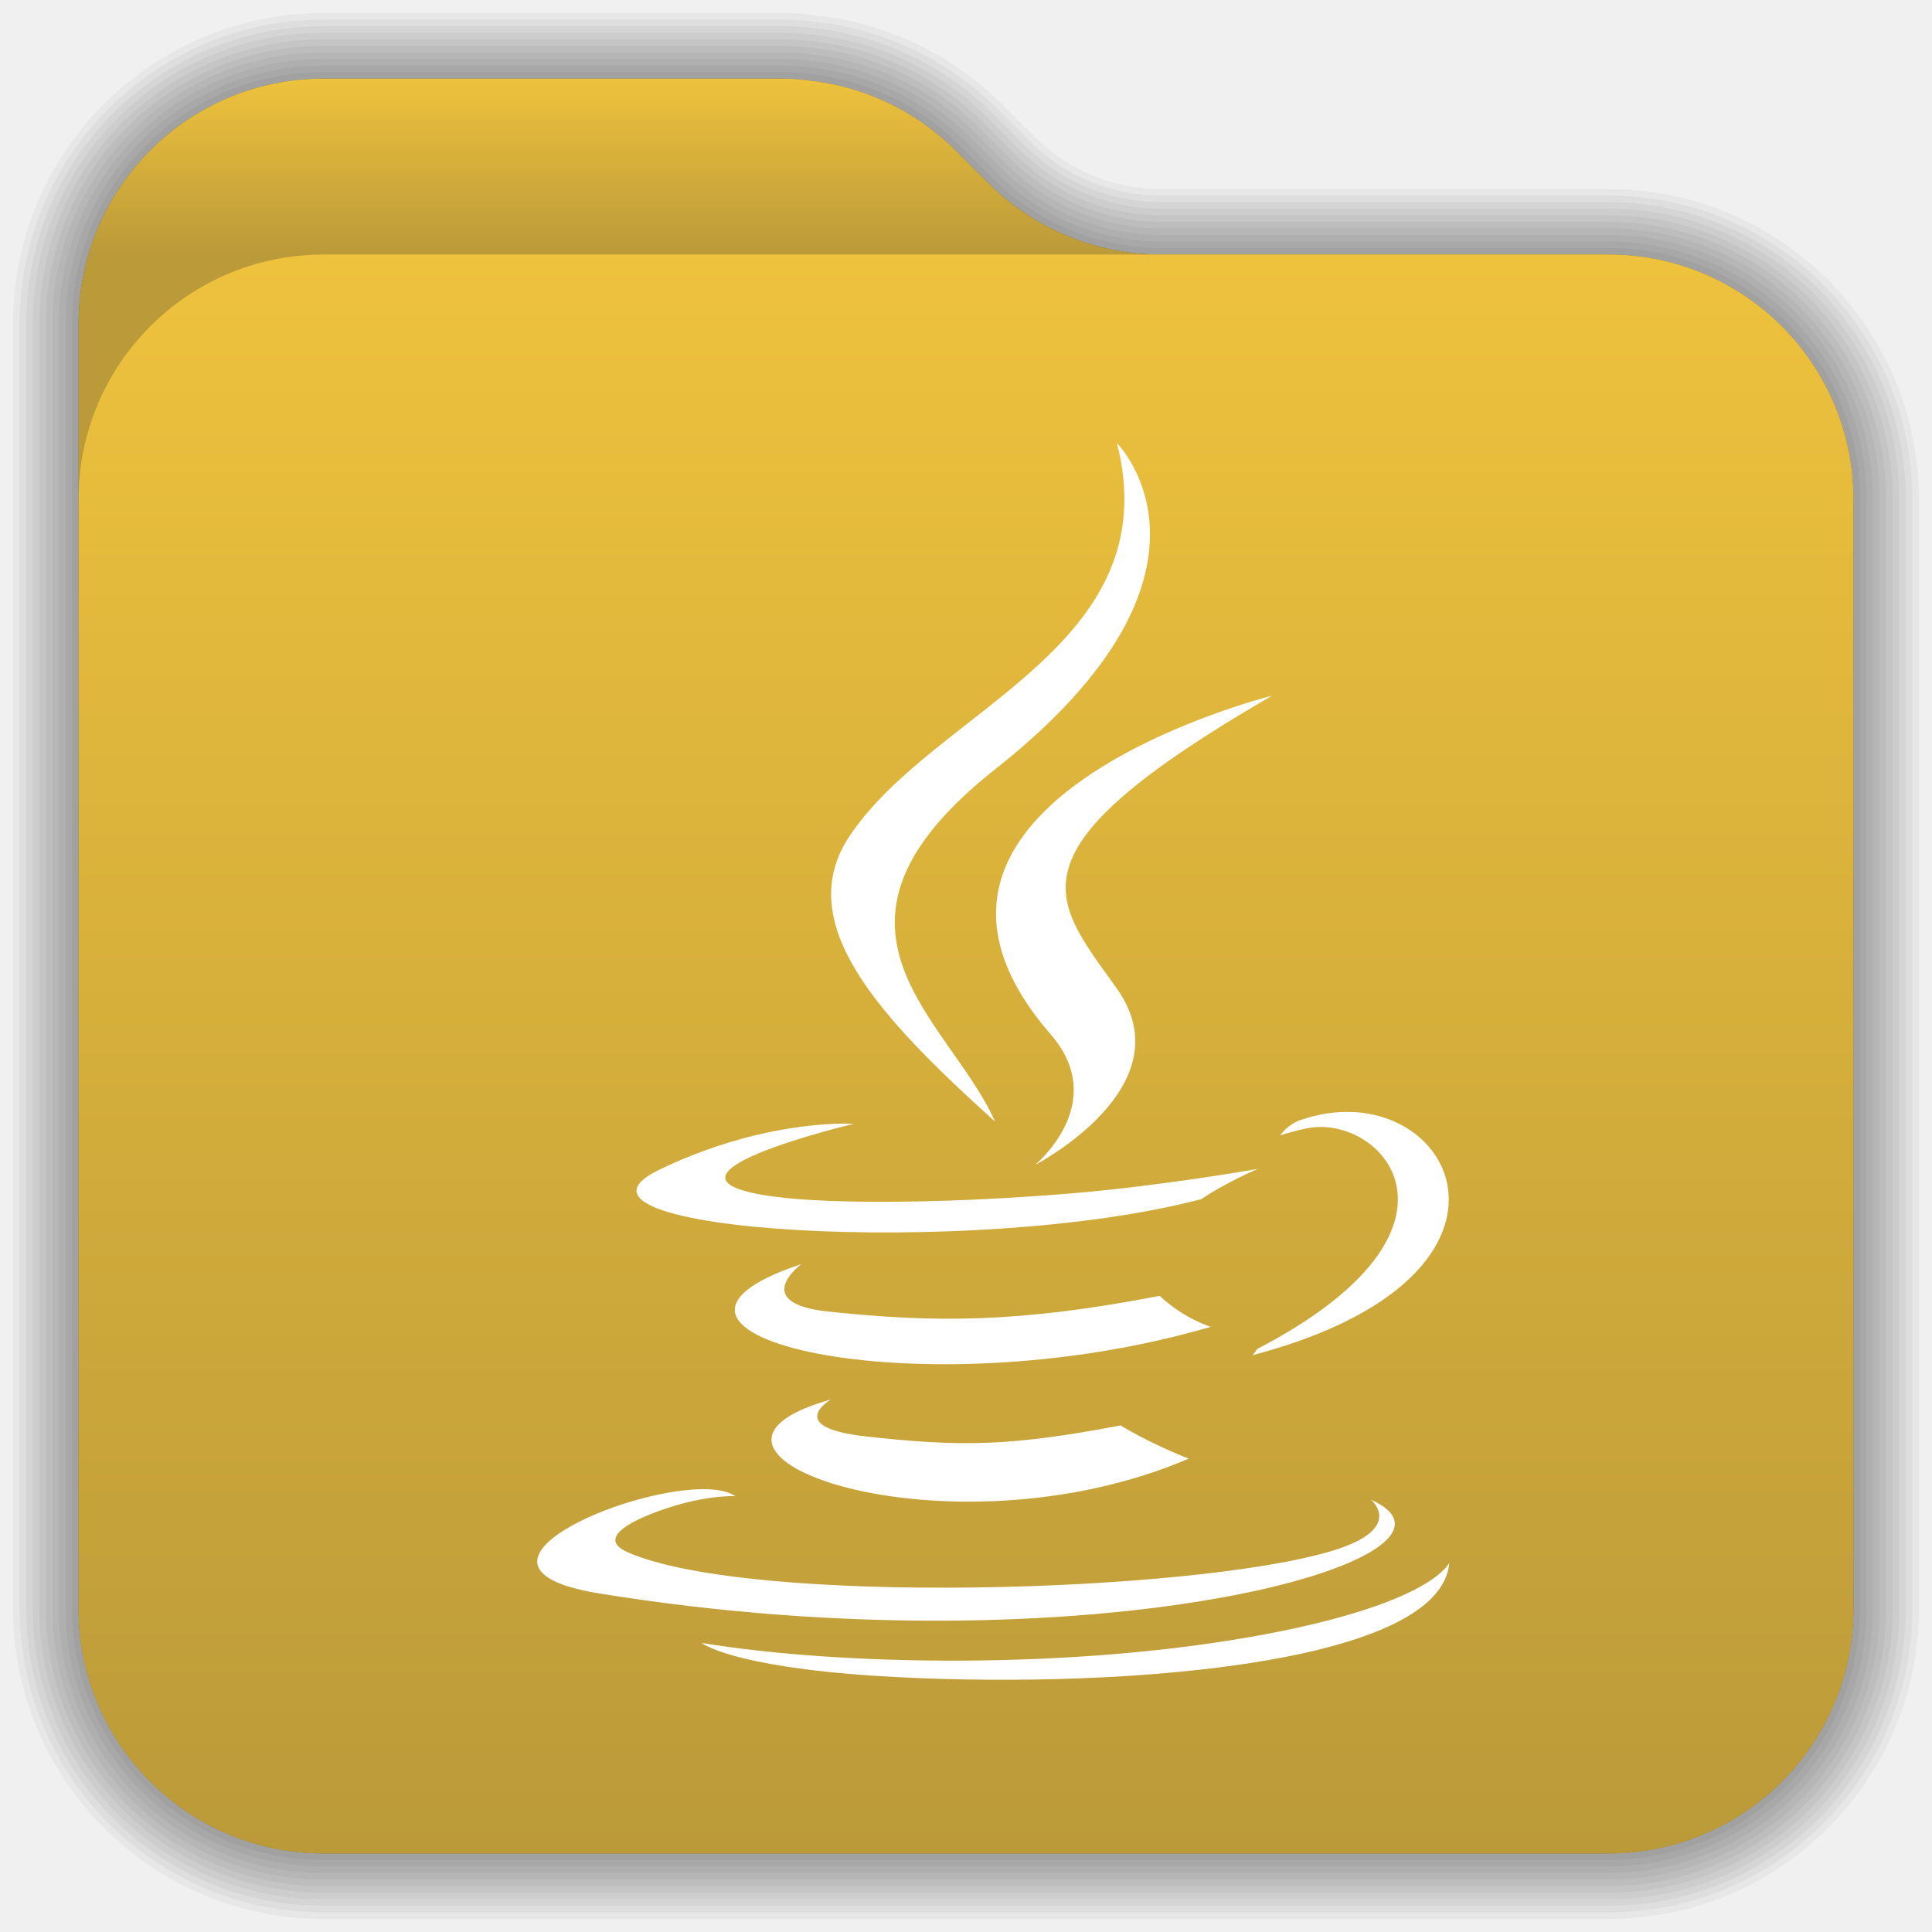
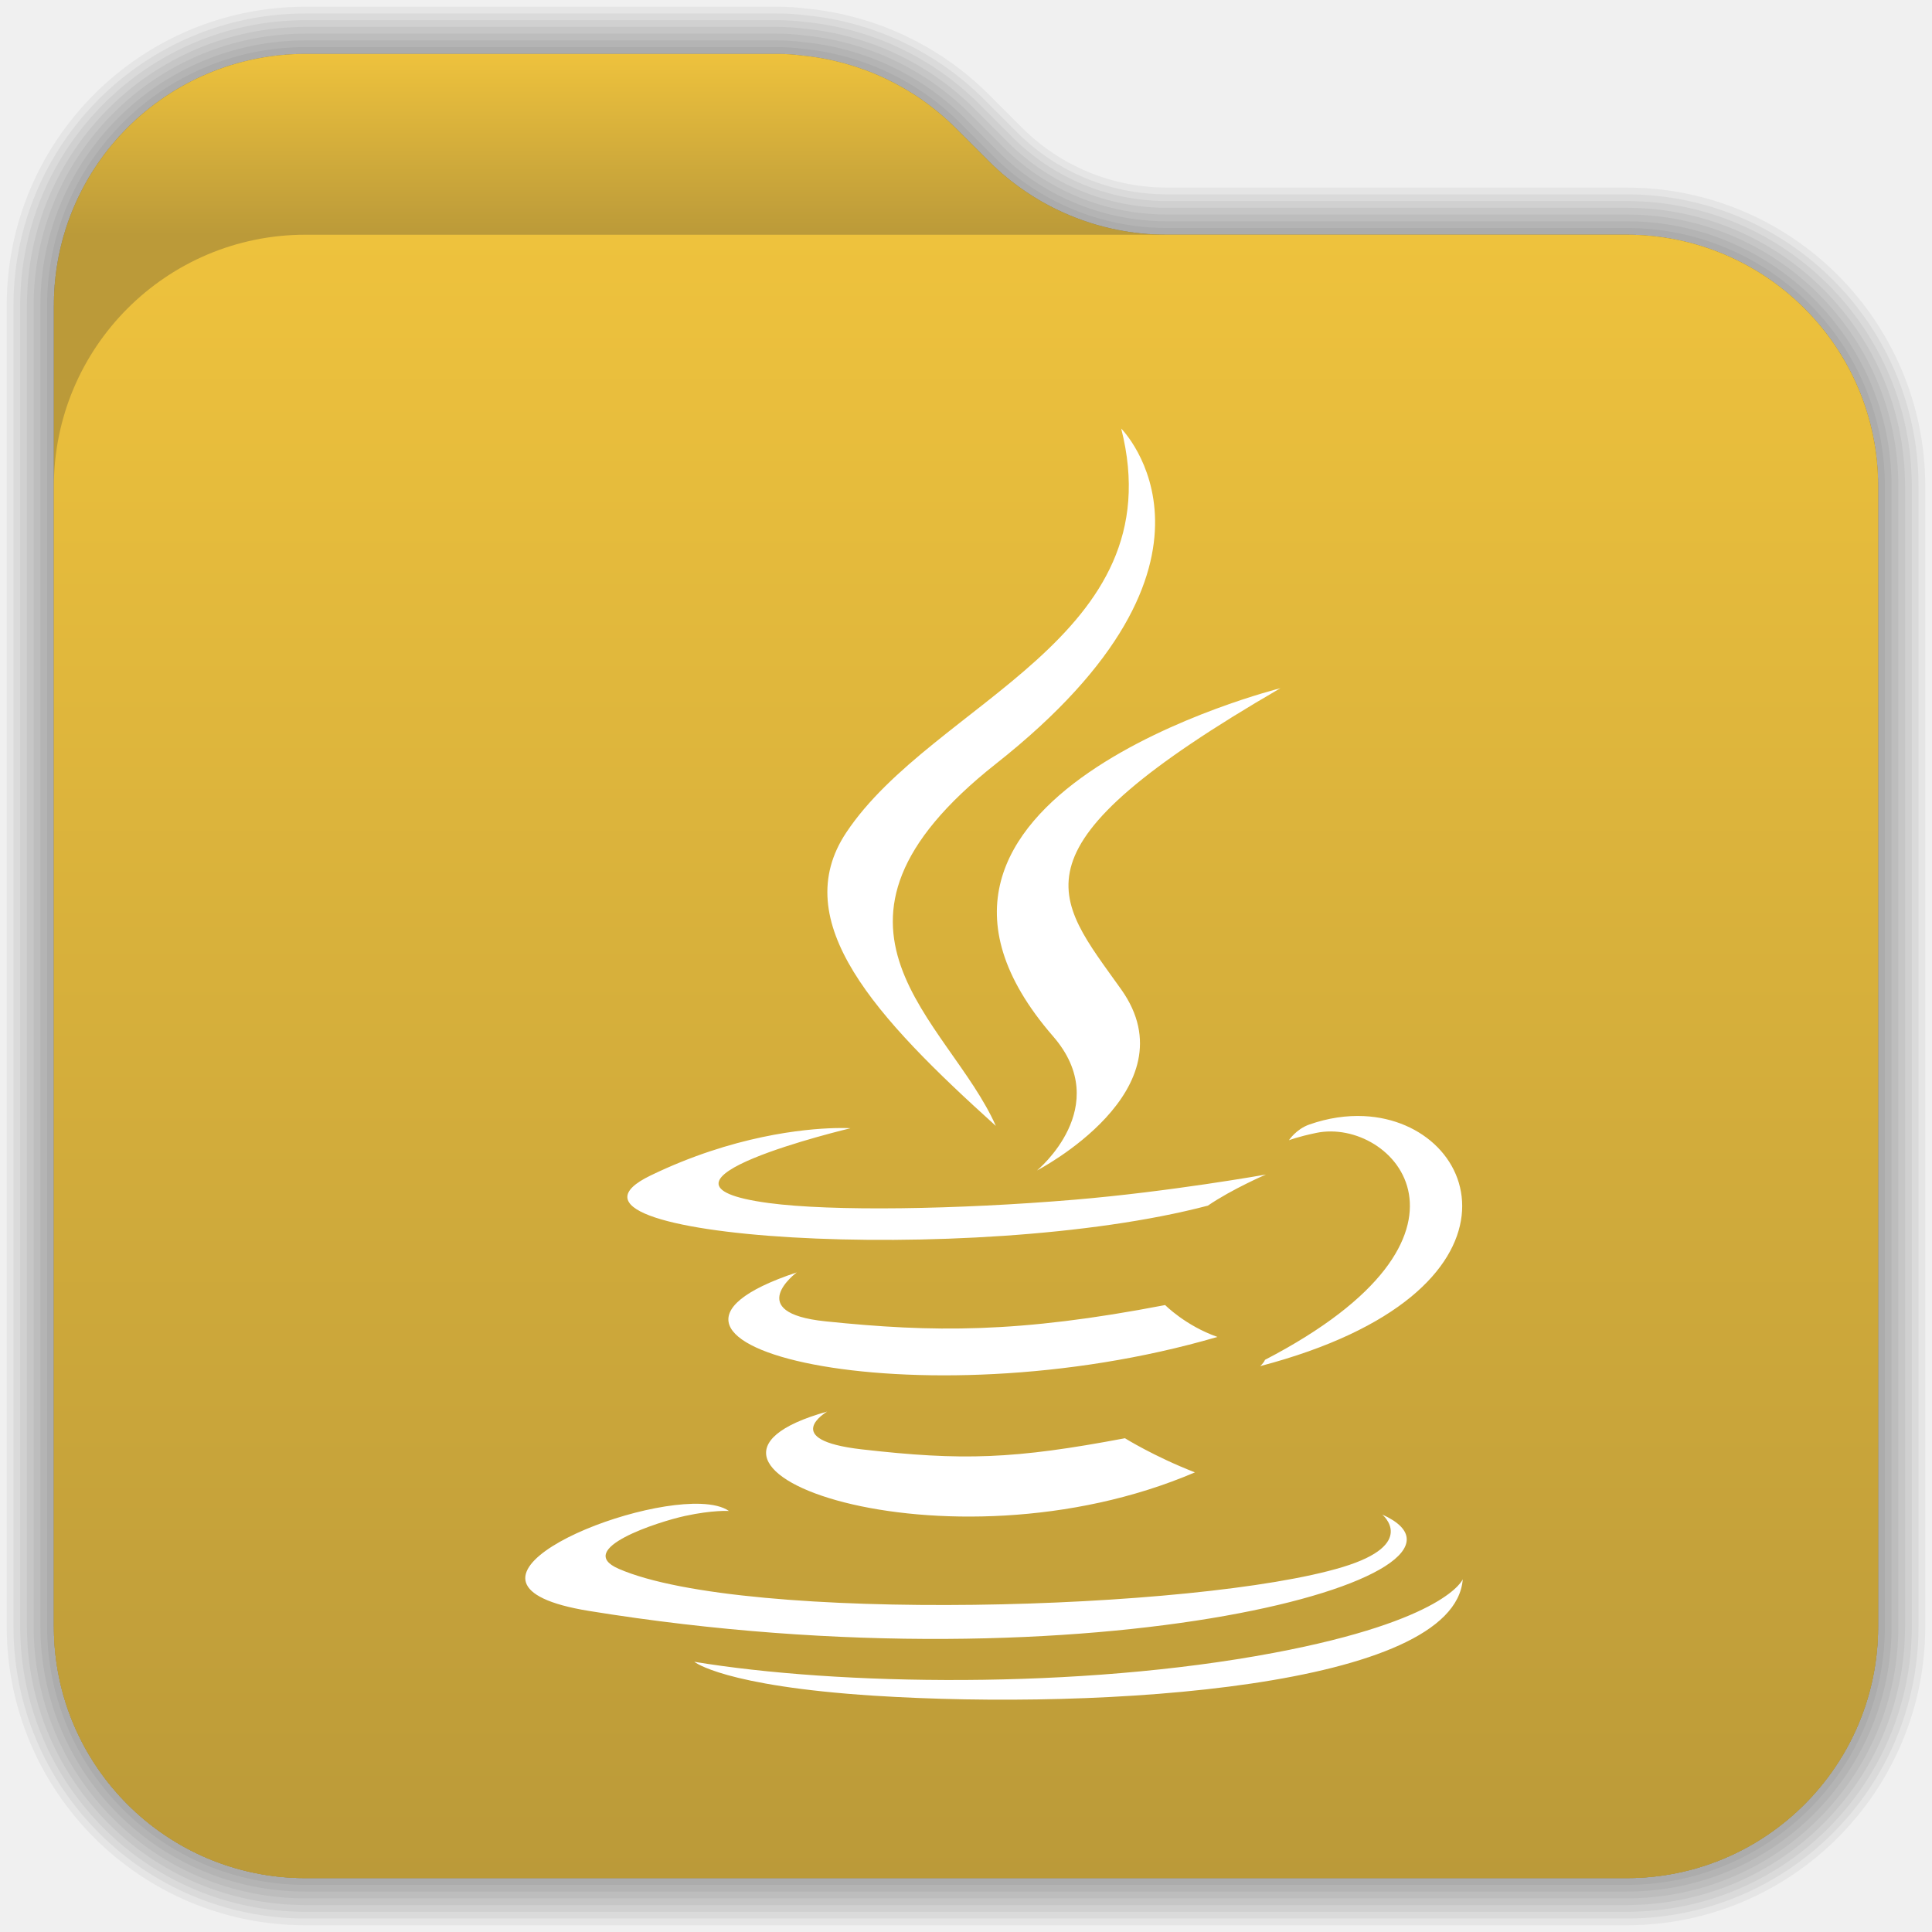
- <svg xmlns="http://www.w3.org/2000/svg" xmlns:xlink="http://www.w3.org/1999/xlink" width="512" height="512" viewBox="-6 -6 147.467 147.467" version="1.1" id="svg1" xml:space="preserve">
+ <svg xmlns="http://www.w3.org/2000/svg" xmlns:xlink="http://www.w3.org/1999/xlink" width="512" height="512" viewBox="-4 -4 143.467 143.467" version="1.1" id="svg1" xml:space="preserve">
  <defs id="defs1">
    <linearGradient id="linearGradient17">
      <stop style="stop-color:#e5e5e5;stop-opacity:1;" offset="0" id="stop17" />
      <stop style="stop-color:#a8a8a8;stop-opacity:1;" offset="1" id="stop18" />
    </linearGradient>
    <linearGradient id="linearGradient15">
      <stop style="stop-color:#e5e5e5;stop-opacity:1;" offset="0" id="stop15" />
      <stop style="stop-color:#a8a8a8;stop-opacity:1;" offset="1" id="stop16" />
    </linearGradient>
    <linearGradient xlink:href="#linearGradient15" id="linearGradient16" x1="55.033" y1="6.35" x2="55.033" y2="18.521" gradientUnits="userSpaceOnUse" />
    <linearGradient xlink:href="#linearGradient17" id="linearGradient18" x1="67.733" y1="18.521" x2="67.733" y2="129.117" gradientUnits="userSpaceOnUse" />
    <linearGradient data-orig="e5b217,a88211" x1="55.033" y1="6.35" x2="55.033" y2="18.521" gradientUnits="userSpaceOnUse" id="linearGradient16_tint">
      <stop style="stop-color:#eec23d;stop-opacity:1;" offset="0" />
      <stop style="stop-color:#bb9a39;stop-opacity:1;" offset="1" />
    </linearGradient>
    <linearGradient data-orig="e5b217,a88211" x1="67.733" y1="18.521" x2="67.733" y2="129.117" gradientUnits="userSpaceOnUse" id="linearGradient18_tint">
      <stop style="stop-color:#eec23d;stop-opacity:1;" offset="0" />
      <stop style="stop-color:#bb9a39;stop-opacity:1;" offset="1" />
    </linearGradient>
  </defs>
  <g id="layer1">
    <g id="folder-shadow" style="fill:#000000;stroke:#000000;stroke-linejoin:round" transform="matrix(1.103449,0,0,1.103449,-7.006964,-7.006964)">
-       <path d="M 23.283,6.35 C 13.931,6.35 6.35,13.931 6.35,23.283 v 88.9 c -4.4e-6,9.352 7.581,16.933 16.933,16.933 h 88.9 c 9.352,0 16.933,-7.581 16.933,-16.933 V 35.454 c 0,-9.352 -7.581,-16.933 -16.933,-16.933 H 81.206 c -4.482,-0.007 -8.778,-1.79 -11.947,-4.959 h -5.17e-4 L 67.006,11.31 C 64.233,8.55 60.589,6.836 56.694,6.459 56.144,6.386 55.589,6.35 55.033,6.35 h -0.009 z" style="fill-opacity:0.04;stroke-opacity:0.04;stroke-width:9.062" />
-       <path d="M 23.283,6.35 C 13.931,6.35 6.35,13.931 6.35,23.283 v 88.9 c -4.4e-6,9.352 7.581,16.933 16.933,16.933 h 88.9 c 9.352,0 16.933,-7.581 16.933,-16.933 V 35.454 c 0,-9.352 -7.581,-16.933 -16.933,-16.933 H 81.206 c -4.482,-0.007 -8.778,-1.79 -11.947,-4.959 h -5.17e-4 L 67.006,11.31 C 64.233,8.55 60.589,6.836 56.694,6.459 56.144,6.386 55.589,6.35 55.033,6.35 h -0.009 z" style="fill-opacity:0.04;stroke-opacity:0.04;stroke-width:8.156" />
-       <path d="M 23.283,6.35 C 13.931,6.35 6.35,13.931 6.35,23.283 v 88.9 c -4.4e-6,9.352 7.581,16.933 16.933,16.933 h 88.9 c 9.352,0 16.933,-7.581 16.933,-16.933 V 35.454 c 0,-9.352 -7.581,-16.933 -16.933,-16.933 H 81.206 c -4.482,-0.007 -8.778,-1.79 -11.947,-4.959 h -5.17e-4 L 67.006,11.31 C 64.233,8.55 60.589,6.836 56.694,6.459 56.144,6.386 55.589,6.35 55.033,6.35 h -0.009 z" style="fill-opacity:0.04;stroke-opacity:0.04;stroke-width:7.250" />
-       <path d="M 23.283,6.35 C 13.931,6.35 6.35,13.931 6.35,23.283 v 88.9 c -4.4e-6,9.352 7.581,16.933 16.933,16.933 h 88.9 c 9.352,0 16.933,-7.581 16.933,-16.933 V 35.454 c 0,-9.352 -7.581,-16.933 -16.933,-16.933 H 81.206 c -4.482,-0.007 -8.778,-1.79 -11.947,-4.959 h -5.17e-4 L 67.006,11.31 C 64.233,8.55 60.589,6.836 56.694,6.459 56.144,6.386 55.589,6.35 55.033,6.35 h -0.009 z" style="fill-opacity:0.04;stroke-opacity:0.04;stroke-width:6.344" />
-       <path d="M 23.283,6.35 C 13.931,6.35 6.35,13.931 6.35,23.283 v 88.9 c -4.4e-6,9.352 7.581,16.933 16.933,16.933 h 88.9 c 9.352,0 16.933,-7.581 16.933,-16.933 V 35.454 c 0,-9.352 -7.581,-16.933 -16.933,-16.933 H 81.206 c -4.482,-0.007 -8.778,-1.79 -11.947,-4.959 h -5.17e-4 L 67.006,11.31 C 64.233,8.55 60.589,6.836 56.694,6.459 56.144,6.386 55.589,6.35 55.033,6.35 h -0.009 z" style="fill-opacity:0.04;stroke-opacity:0.04;stroke-width:5.437" />
-       <path d="M 23.283,6.35 C 13.931,6.35 6.35,13.931 6.35,23.283 v 88.9 c -4.4e-6,9.352 7.581,16.933 16.933,16.933 h 88.9 c 9.352,0 16.933,-7.581 16.933,-16.933 V 35.454 c 0,-9.352 -7.581,-16.933 -16.933,-16.933 H 81.206 c -4.482,-0.007 -8.778,-1.79 -11.947,-4.959 h -5.17e-4 L 67.006,11.31 C 64.233,8.55 60.589,6.836 56.694,6.459 56.144,6.386 55.589,6.35 55.033,6.35 h -0.009 z" style="fill-opacity:0.04;stroke-opacity:0.04;stroke-width:4.531" />
-       <path d="M 23.283,6.35 C 13.931,6.35 6.35,13.931 6.35,23.283 v 88.9 c -4.4e-6,9.352 7.581,16.933 16.933,16.933 h 88.9 c 9.352,0 16.933,-7.581 16.933,-16.933 V 35.454 c 0,-9.352 -7.581,-16.933 -16.933,-16.933 H 81.206 c -4.482,-0.007 -8.778,-1.79 -11.947,-4.959 h -5.17e-4 L 67.006,11.31 C 64.233,8.55 60.589,6.836 56.694,6.459 56.144,6.386 55.589,6.35 55.033,6.35 h -0.009 z" style="fill-opacity:0.04;stroke-opacity:0.04;stroke-width:3.625" />
-       <path d="M 23.283,6.35 C 13.931,6.35 6.35,13.931 6.35,23.283 v 88.9 c -4.4e-6,9.352 7.581,16.933 16.933,16.933 h 88.9 c 9.352,0 16.933,-7.581 16.933,-16.933 V 35.454 c 0,-9.352 -7.581,-16.933 -16.933,-16.933 H 81.206 c -4.482,-0.007 -8.778,-1.79 -11.947,-4.959 h -5.17e-4 L 67.006,11.31 C 64.233,8.55 60.589,6.836 56.694,6.459 56.144,6.386 55.589,6.35 55.033,6.35 h -0.009 z" style="fill-opacity:0.04;stroke-opacity:0.04;stroke-width:2.719" />
-       <path d="M 23.283,6.35 C 13.931,6.35 6.35,13.931 6.35,23.283 v 88.9 c -4.4e-6,9.352 7.581,16.933 16.933,16.933 h 88.9 c 9.352,0 16.933,-7.581 16.933,-16.933 V 35.454 c 0,-9.352 -7.581,-16.933 -16.933,-16.933 H 81.206 c -4.482,-0.007 -8.778,-1.79 -11.947,-4.959 h -5.17e-4 L 67.006,11.31 C 64.233,8.55 60.589,6.836 56.694,6.459 56.144,6.386 55.589,6.35 55.033,6.35 h -0.009 z" style="fill-opacity:0.04;stroke-opacity:0.04;stroke-width:1.812" />
-       <path d="M 23.283,6.35 C 13.931,6.35 6.35,13.931 6.35,23.283 v 88.9 c -4.4e-6,9.352 7.581,16.933 16.933,16.933 h 88.9 c 9.352,0 16.933,-7.581 16.933,-16.933 V 35.454 c 0,-9.352 -7.581,-16.933 -16.933,-16.933 H 81.206 c -4.482,-0.007 -8.778,-1.79 -11.947,-4.959 h -5.17e-4 L 67.006,11.31 C 64.233,8.55 60.589,6.836 56.694,6.459 56.144,6.386 55.589,6.35 55.033,6.35 h -0.009 z" style="fill-opacity:0.04;stroke-opacity:0.04;stroke-width:0.906" />
+       <path d="M 23.283,6.35 C 13.931,6.35 6.35,13.931 6.35,23.283 v 88.9 c -4.4e-6,9.352 7.581,16.933 16.933,16.933 h 88.9 c 9.352,0 16.933,-7.581 16.933,-16.933 V 35.454 c 0,-9.352 -7.581,-16.933 -16.933,-16.933 H 81.206 c -4.482,-0.007 -8.778,-1.79 -11.947,-4.959 h -5.17e-4 L 67.006,11.31 C 64.233,8.55 60.589,6.836 56.694,6.459 56.144,6.386 55.589,6.35 55.033,6.35 h -0.009 z" style="fill-opacity:0.05;stroke-opacity:0.05;stroke-width:6.344" />
+       <path d="M 23.283,6.35 C 13.931,6.35 6.35,13.931 6.35,23.283 v 88.9 c -4.4e-6,9.352 7.581,16.933 16.933,16.933 h 88.9 c 9.352,0 16.933,-7.581 16.933,-16.933 V 35.454 c 0,-9.352 -7.581,-16.933 -16.933,-16.933 H 81.206 c -4.482,-0.007 -8.778,-1.79 -11.947,-4.959 h -5.17e-4 L 67.006,11.31 C 64.233,8.55 60.589,6.836 56.694,6.459 56.144,6.386 55.589,6.35 55.033,6.35 h -0.009 z" style="fill-opacity:0.05;stroke-opacity:0.05;stroke-width:5.437" />
+       <path d="M 23.283,6.35 C 13.931,6.35 6.35,13.931 6.35,23.283 v 88.9 c -4.4e-6,9.352 7.581,16.933 16.933,16.933 h 88.9 c 9.352,0 16.933,-7.581 16.933,-16.933 V 35.454 c 0,-9.352 -7.581,-16.933 -16.933,-16.933 H 81.206 c -4.482,-0.007 -8.778,-1.79 -11.947,-4.959 h -5.17e-4 L 67.006,11.31 C 64.233,8.55 60.589,6.836 56.694,6.459 56.144,6.386 55.589,6.35 55.033,6.35 h -0.009 z" style="fill-opacity:0.05;stroke-opacity:0.05;stroke-width:4.531" />
+       <path d="M 23.283,6.35 C 13.931,6.35 6.35,13.931 6.35,23.283 v 88.9 c -4.4e-6,9.352 7.581,16.933 16.933,16.933 h 88.9 c 9.352,0 16.933,-7.581 16.933,-16.933 V 35.454 c 0,-9.352 -7.581,-16.933 -16.933,-16.933 H 81.206 c -4.482,-0.007 -8.778,-1.79 -11.947,-4.959 h -5.17e-4 L 67.006,11.31 C 64.233,8.55 60.589,6.836 56.694,6.459 56.144,6.386 55.589,6.35 55.033,6.35 h -0.009 z" style="fill-opacity:0.05;stroke-opacity:0.05;stroke-width:3.625" />
+       <path d="M 23.283,6.35 C 13.931,6.35 6.35,13.931 6.35,23.283 v 88.9 c -4.4e-6,9.352 7.581,16.933 16.933,16.933 h 88.9 c 9.352,0 16.933,-7.581 16.933,-16.933 V 35.454 c 0,-9.352 -7.581,-16.933 -16.933,-16.933 H 81.206 c -4.482,-0.007 -8.778,-1.79 -11.947,-4.959 h -5.17e-4 L 67.006,11.31 C 64.233,8.55 60.589,6.836 56.694,6.459 56.144,6.386 55.589,6.35 55.033,6.35 h -0.009 z" style="fill-opacity:0.05;stroke-opacity:0.05;stroke-width:2.719" />
+       <path d="M 23.283,6.35 C 13.931,6.35 6.35,13.931 6.35,23.283 v 88.9 c -4.4e-6,9.352 7.581,16.933 16.933,16.933 h 88.9 c 9.352,0 16.933,-7.581 16.933,-16.933 V 35.454 c 0,-9.352 -7.581,-16.933 -16.933,-16.933 H 81.206 c -4.482,-0.007 -8.778,-1.79 -11.947,-4.959 h -5.17e-4 L 67.006,11.31 C 64.233,8.55 60.589,6.836 56.694,6.459 56.144,6.386 55.589,6.35 55.033,6.35 h -0.009 z" style="fill-opacity:0.05;stroke-opacity:0.05;stroke-width:1.812" />
+       <path d="M 23.283,6.35 C 13.931,6.35 6.35,13.931 6.35,23.283 v 88.9 c -4.4e-6,9.352 7.581,16.933 16.933,16.933 h 88.9 c 9.352,0 16.933,-7.581 16.933,-16.933 V 35.454 c 0,-9.352 -7.581,-16.933 -16.933,-16.933 H 81.206 c -4.482,-0.007 -8.778,-1.79 -11.947,-4.959 h -5.17e-4 L 67.006,11.31 C 64.233,8.55 60.589,6.836 56.694,6.459 56.144,6.386 55.589,6.35 55.033,6.35 h -0.009 z" style="fill-opacity:0.05;stroke-opacity:0.05;stroke-width:0.906" />
    </g>
    <g id="g50" transform="matrix(1.103449,0,0,1.103449,-7.006964,-7.006964)">
      <path id="path46" style="display:inline;fill:url(#linearGradient16_tint);stroke-width:11.943;paint-order:stroke fill markers" d="M 23.283,6.35 C 13.931,6.35 6.35,13.931 6.35,23.283 v 88.9 c -4.4e-6,9.352 7.581,16.933 16.933,16.933 h 88.9 c 9.352,0 16.933,-7.581 16.933,-16.933 V 35.454 c 0,-9.352 -7.581,-16.933 -16.933,-16.933 H 81.206 c -4.482,-0.007 -8.778,-1.79 -11.947,-4.959 h -5.17e-4 L 67.006,11.31 C 64.233,8.55 60.589,6.836 56.694,6.459 56.144,6.386 55.589,6.35 55.033,6.35 h -0.009 z" />
      <path id="path50" style="display:inline;fill:url(#linearGradient18_tint);stroke-width:11.943;paint-order:stroke fill markers" d="m 23.283,18.521 c -9.352,-1e-6 -16.933,7.581 -16.933,16.933 v 76.729 c -4.4e-6,9.352 7.581,16.933 16.933,16.933 h 88.9 c 9.352,0 16.933,-7.581 16.933,-16.933 V 35.454 c 0,-9.352 -7.581,-16.933 -16.933,-16.933 z" />
    </g>
    <path id="path1" style="fill:#ffffff;stroke-width:0.209" d="M 79.259 27.824 C 83.215 43.407 65.307 48.115 58.843 57.82 C 54.442 64.432 61.004 71.538 69.95 79.609 C 66.462 71.723 54.63 64.824 69.955 52.719 C 89.065 37.636 79.259 27.824 79.259 27.824 z M 91.082 47.105 C 91.082 47.105 58.769 55.173 74.201 72.956 C 78.757 78.2 73.006 82.916 73.006 82.916 C 73.006 82.916 84.568 76.949 79.259 69.473 C 74.3 62.504 70.497 59.043 91.082 47.105 z M 97.288 78.88 C 96.014 78.819 94.641 79.009 93.228 79.505 C 92.236 79.856 91.715 80.672 91.715 80.672 C 91.715 80.672 92.342 80.42 93.74 80.128 C 99.456 78.937 107.646 87.779 89.935 96.98 C 89.853 97.199 89.581 97.446 89.581 97.446 C 110.274 92.006 106.204 79.308 97.288 78.88 z M 57.991 79.771 C 55.733 79.83 50.449 80.32 44.306 83.292 C 34.616 87.977 68.269 90.111 85.693 85.529 C 87.504 84.292 90.006 83.219 90.006 83.219 C 90.006 83.219 82.88 84.493 75.779 85.089 C 67.088 85.819 57.765 85.963 53.085 85.336 C 42.005 83.855 59.16 79.78 59.16 79.78 C 59.16 79.78 58.743 79.752 57.991 79.771 z M 55.166 90.487 C 39.182 95.792 64.064 101.813 86.403 95.278 C 84.029 94.442 82.522 92.911 82.522 92.911 C 71.6 95.013 65.291 94.945 57.3 94.12 C 51.122 93.482 55.166 90.487 55.166 90.487 z M 57.425 100.821 C 42.911 104.876 66.255 113.253 84.734 105.335 C 81.708 104.159 79.537 102.801 79.537 102.801 C 71.296 104.359 67.474 104.481 59.993 103.627 C 53.82 102.919 57.425 100.821 57.425 100.821 z M 48.042 107.673 C 41.805 107.433 27.649 113.663 39.737 115.625 C 77.412 121.732 108.413 112.875 98.642 108.466 C 98.642 108.466 101.31 110.665 95.702 112.367 C 85.038 115.597 51.309 116.571 41.941 112.496 C 38.575 111.03 44.889 108.999 46.876 108.57 C 48.947 108.121 50.13 108.203 50.13 108.203 C 49.662 107.874 48.932 107.707 48.042 107.673 z M 104.622 113.272 C 104.622 113.272 103.434 116.321 90.574 118.741 C 76.066 121.472 58.168 121.154 47.557 119.402 C 47.557 119.402 49.731 121.201 60.901 121.92 C 77.897 123.007 104.004 121.315 104.622 113.272 z " />
  </g>
</svg>
